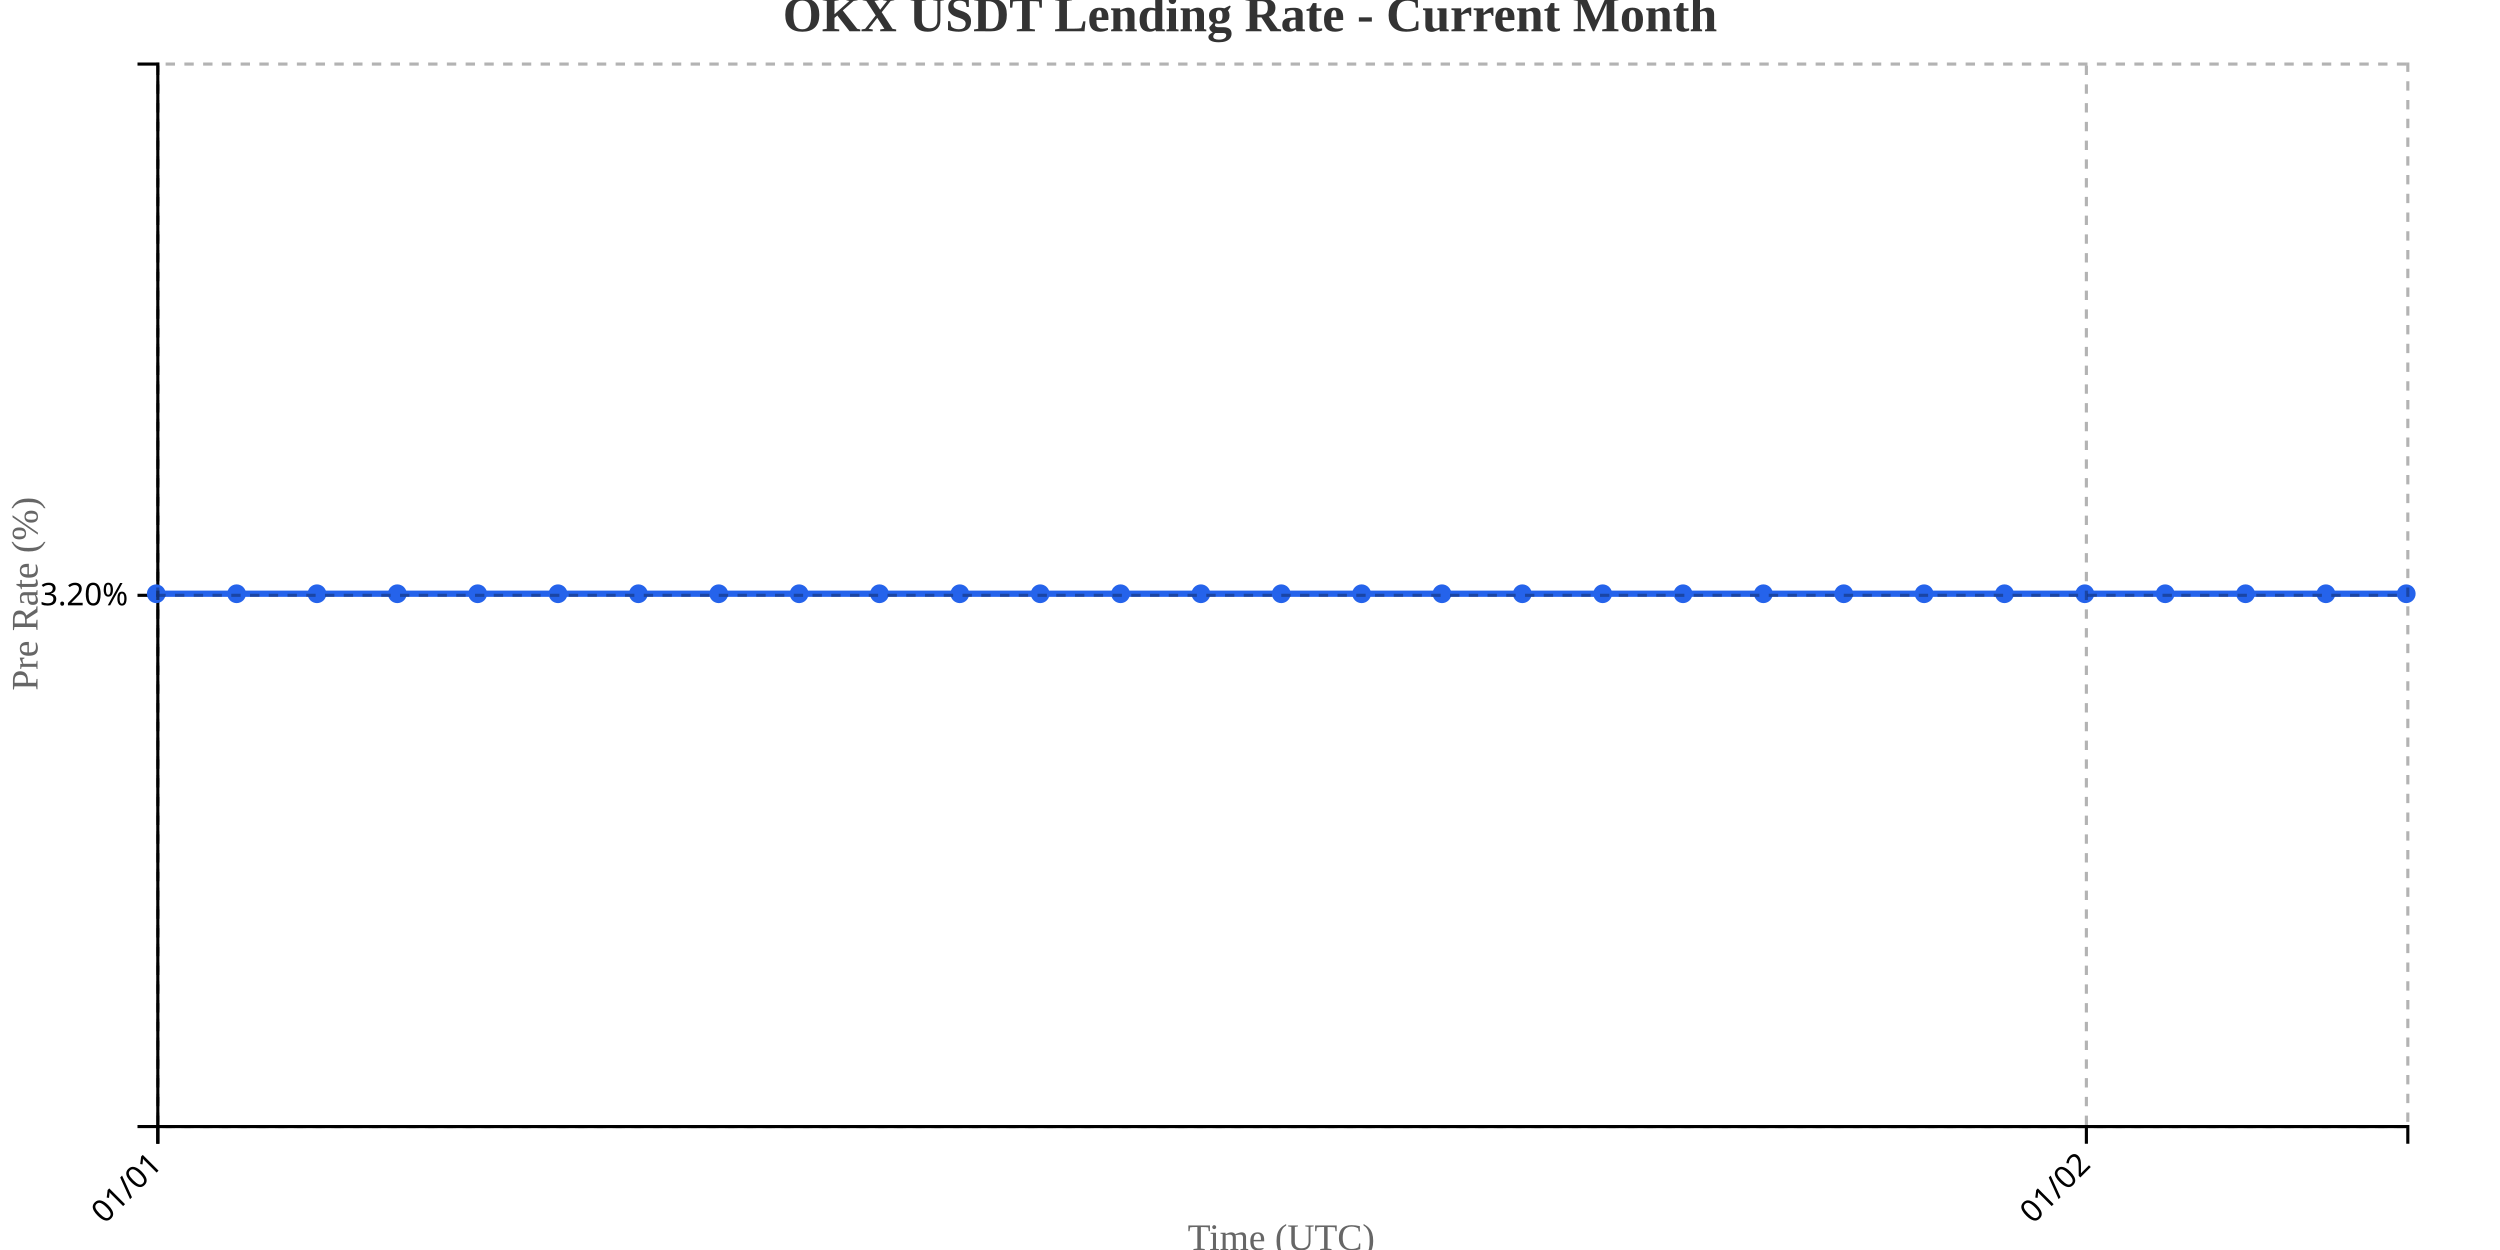
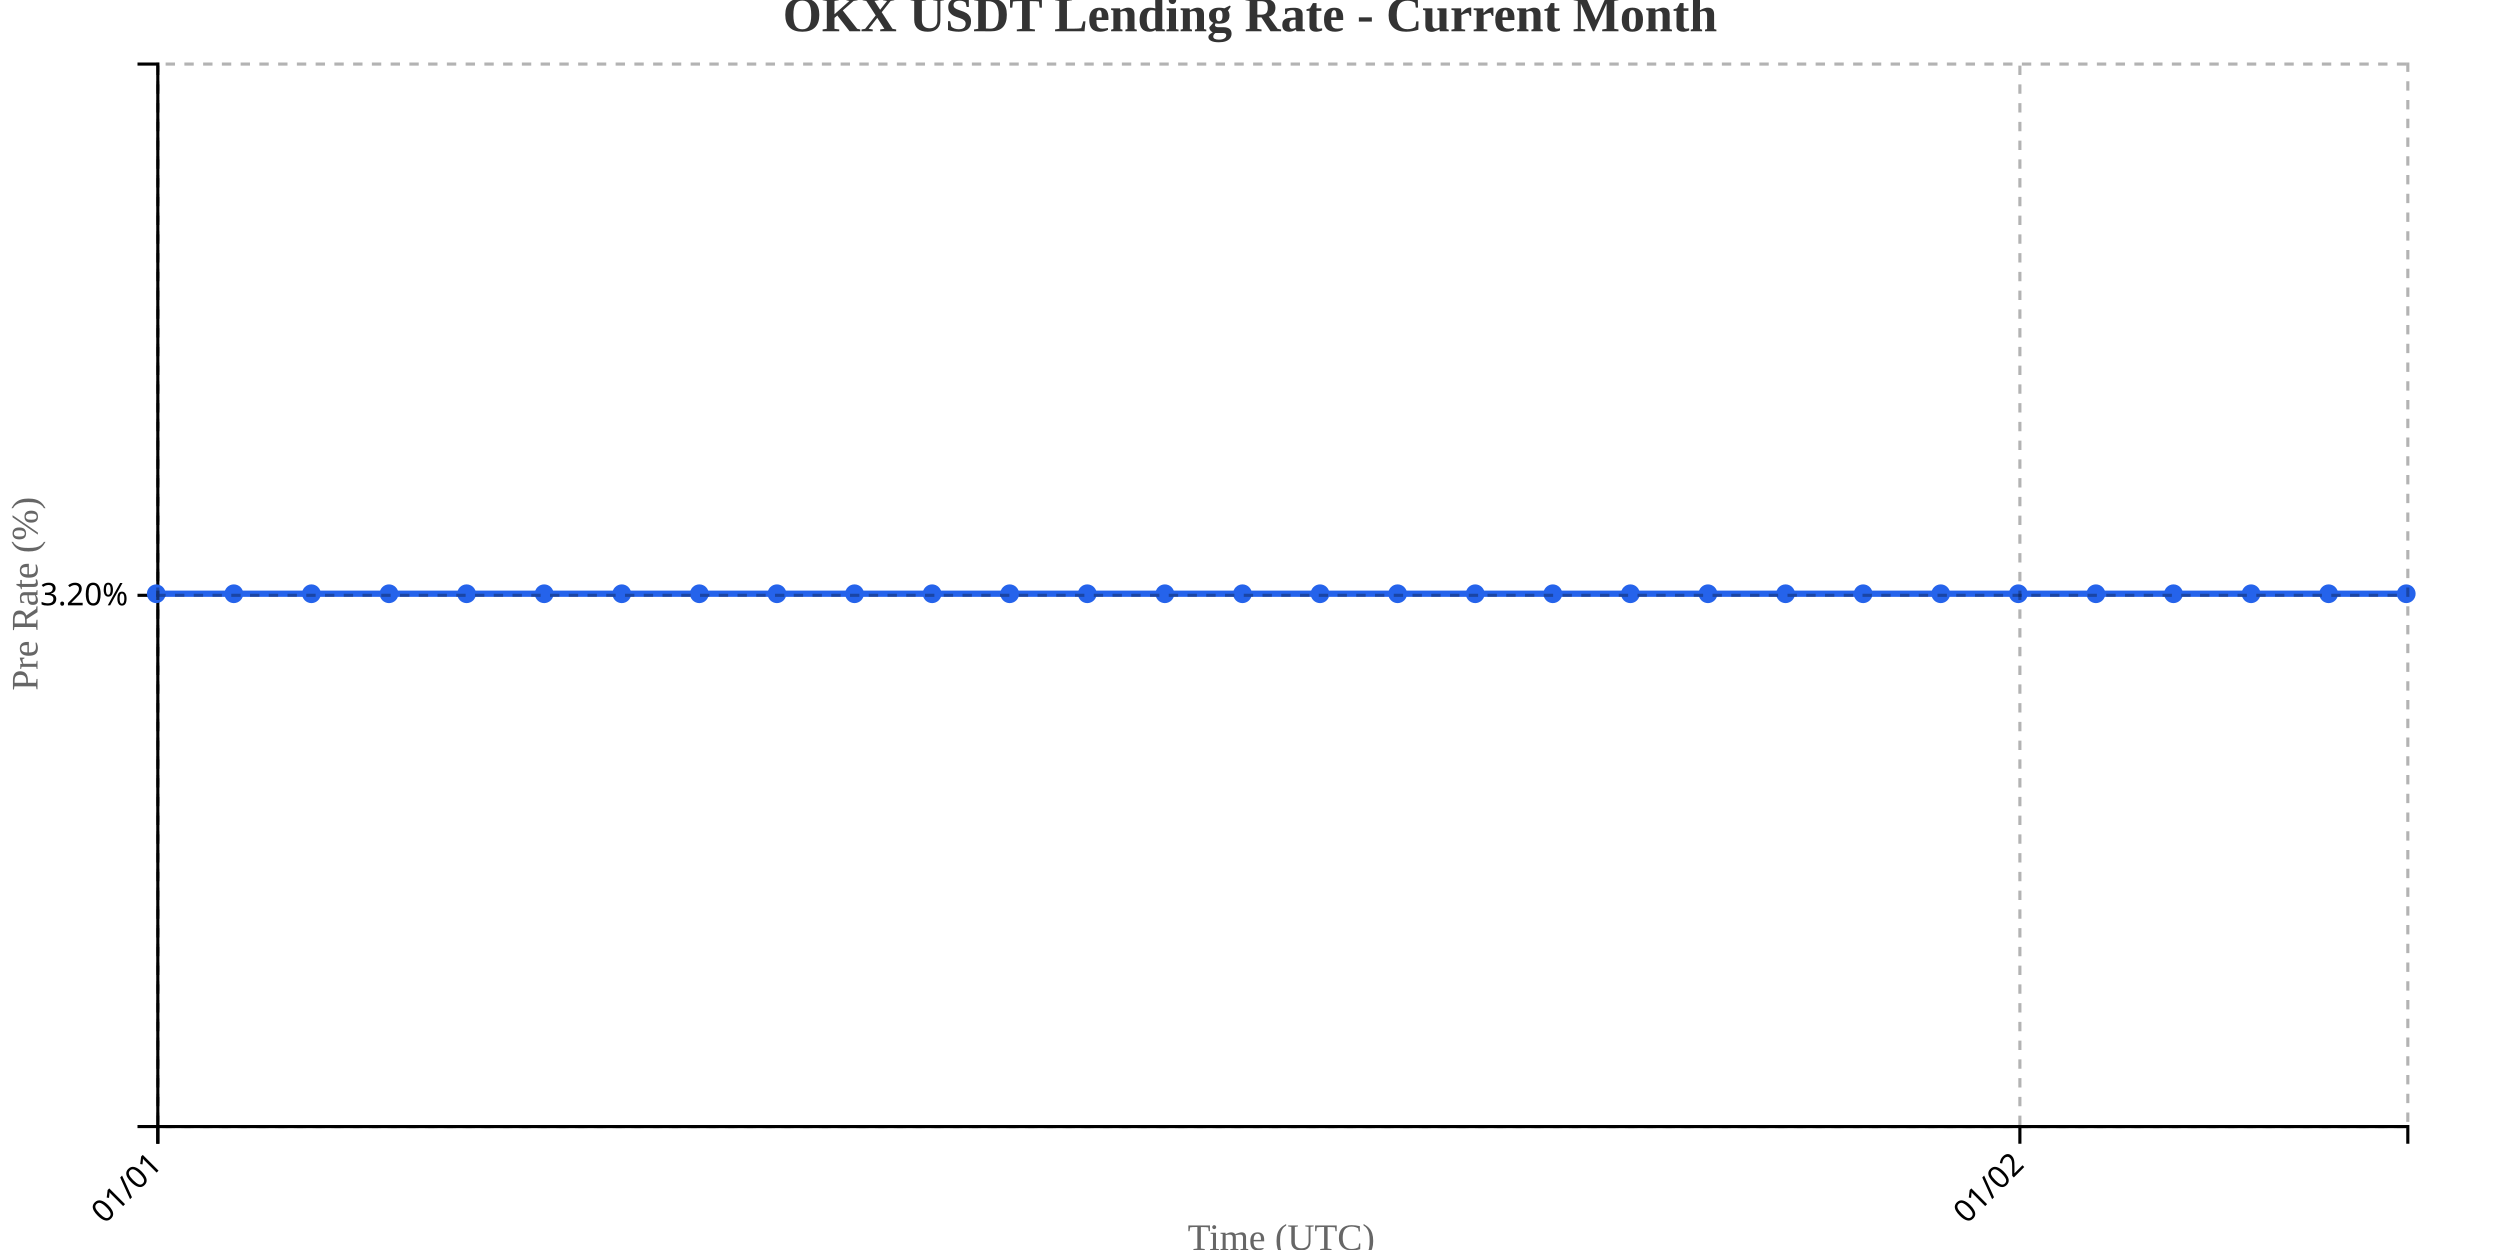
<svg xmlns="http://www.w3.org/2000/svg" width="800" height="400">
  <g transform="translate(50,20)">
    <g transform="translate(0,340)" fill="none" font-size="10" font-family="sans-serif" text-anchor="middle">
      <path class="domain" stroke="currentColor" d="M0.5,6V0.5H720.5V6" />
      <g class="tick" opacity="1" transform="translate(0.5,0)">
        <line stroke="currentColor" y2="6" />
        <text fill="currentColor" y="9" dy=".15em" style="text-anchor: end;" dx="-.8em" transform="rotate(-45)">01/01</text>
      </g>
-       <g class="tick" opacity="1" transform="translate(617.6429,0)">
+       <g class="tick" opacity="1" transform="translate(596.3621,0)">
        <line stroke="currentColor" y2="6" />
        <text fill="currentColor" y="9" dy=".15em" style="text-anchor: end;" dx="-.8em" transform="rotate(-45)">01/02</text>
      </g>
    </g>
    <g fill="none" font-size="10" font-family="sans-serif" text-anchor="end">
      <path class="domain" stroke="currentColor" d="M-6,340.5H0.5V0.5H-6" />
      <g class="tick" opacity="1" transform="translate(0,170.5)">
        <line stroke="currentColor" x2="-6" />
        <text fill="currentColor" x="-9" dy="0.32em">3.20%</text>
      </g>
    </g>
    <text transform="rotate(-90)" y="-50" x="-170" dy="1em" style="text-anchor: middle; font-size: 12px; fill: #666;">Pre Rate (%)</text>
    <text transform="translate(360, 380)" style="text-anchor: middle; font-size: 12px; fill: #666;">Time (UTC)</text>
-     <path fill="none" stroke="#2563eb" stroke-width="2" d="M0,170C8.571,170,17.143,170,25.714,170C34.286,170,42.857,170,51.429,170C60,170,68.571,170,77.143,170C85.714,170,94.286,170,102.857,170C111.429,170,120,170,128.571,170C137.143,170,145.714,170,154.286,170C162.857,170,171.429,170,180,170C188.571,170,197.143,170,205.714,170C214.286,170,222.857,170,231.429,170C240,170,248.571,170,257.143,170C265.714,170,274.286,170,282.857,170C291.429,170,300,170,308.571,170C317.143,170,325.714,170,334.286,170C342.857,170,351.429,170,360,170C368.571,170,377.143,170,385.714,170C394.286,170,402.857,170,411.429,170C420,170,428.571,170,437.143,170C445.714,170,454.286,170,462.857,170C471.429,170,480,170,488.571,170C497.143,170,505.714,170,514.286,170C522.857,170,531.429,170,540,170C548.571,170,557.143,170,565.714,170C574.286,170,582.857,170,591.429,170C600,170,608.571,170,617.143,170C625.714,170,634.286,170,642.857,170C651.429,170,660,170,668.571,170C677.143,170,685.714,170,694.286,170C702.857,170,711.429,170,720,170" />
+     <path fill="none" stroke="#2563eb" stroke-width="2" d="M0,170C8.276,170,16.552,170,24.828,170C33.103,170,41.379,170,49.655,170C57.931,170,66.207,170,74.483,170C82.759,170,91.034,170,99.31,170C107.586,170,115.862,170,124.138,170C132.414,170,140.69,170,148.966,170C157.241,170,165.517,170,173.793,170C182.069,170,190.345,170,198.621,170C206.897,170,215.172,170,223.448,170C231.724,170,240,170,248.276,170C256.552,170,264.828,170,273.103,170C281.379,170,289.655,170,297.931,170C306.207,170,314.483,170,322.759,170C331.034,170,339.31,170,347.586,170C355.862,170,364.138,170,372.414,170C380.69,170,388.966,170,397.241,170C405.517,170,413.793,170,422.069,170C430.345,170,438.621,170,446.897,170C455.172,170,463.448,170,471.724,170C480,170,488.276,170,496.552,170C504.828,170,513.103,170,521.379,170C529.655,170,537.931,170,546.207,170C554.483,170,562.759,170,571.034,170C579.31,170,587.586,170,595.862,170C604.138,170,612.414,170,620.69,170C628.966,170,637.241,170,645.517,170C653.793,170,662.069,170,670.345,170C678.621,170,686.897,170,695.172,170C703.448,170,711.724,170,720,170" />
    <circle class="dot" cx="0" cy="170" r="3" fill="#2563eb" />
-     <circle class="dot" cx="25.714" cy="170" r="3" fill="#2563eb" />
-     <circle class="dot" cx="51.429" cy="170" r="3" fill="#2563eb" />
-     <circle class="dot" cx="77.143" cy="170" r="3" fill="#2563eb" />
-     <circle class="dot" cx="102.857" cy="170" r="3" fill="#2563eb" />
-     <circle class="dot" cx="128.571" cy="170" r="3" fill="#2563eb" />
-     <circle class="dot" cx="154.286" cy="170" r="3" fill="#2563eb" />
-     <circle class="dot" cx="180" cy="170" r="3" fill="#2563eb" />
-     <circle class="dot" cx="205.714" cy="170" r="3" fill="#2563eb" />
-     <circle class="dot" cx="231.429" cy="170" r="3" fill="#2563eb" />
-     <circle class="dot" cx="257.143" cy="170" r="3" fill="#2563eb" />
-     <circle class="dot" cx="282.857" cy="170" r="3" fill="#2563eb" />
-     <circle class="dot" cx="308.571" cy="170" r="3" fill="#2563eb" />
-     <circle class="dot" cx="334.286" cy="170" r="3" fill="#2563eb" />
-     <circle class="dot" cx="360" cy="170" r="3" fill="#2563eb" />
-     <circle class="dot" cx="385.714" cy="170" r="3" fill="#2563eb" />
-     <circle class="dot" cx="411.429" cy="170" r="3" fill="#2563eb" />
-     <circle class="dot" cx="437.143" cy="170" r="3" fill="#2563eb" />
-     <circle class="dot" cx="462.857" cy="170" r="3" fill="#2563eb" />
-     <circle class="dot" cx="488.571" cy="170" r="3" fill="#2563eb" />
-     <circle class="dot" cx="514.286" cy="170" r="3" fill="#2563eb" />
-     <circle class="dot" cx="540" cy="170" r="3" fill="#2563eb" />
-     <circle class="dot" cx="565.714" cy="170" r="3" fill="#2563eb" />
-     <circle class="dot" cx="591.429" cy="170" r="3" fill="#2563eb" />
-     <circle class="dot" cx="617.143" cy="170" r="3" fill="#2563eb" />
-     <circle class="dot" cx="642.857" cy="170" r="3" fill="#2563eb" />
-     <circle class="dot" cx="668.571" cy="170" r="3" fill="#2563eb" />
-     <circle class="dot" cx="694.286" cy="170" r="3" fill="#2563eb" />
+     <circle class="dot" cx="24.828" cy="170" r="3" fill="#2563eb" />
+     <circle class="dot" cx="49.655" cy="170" r="3" fill="#2563eb" />
+     <circle class="dot" cx="74.483" cy="170" r="3" fill="#2563eb" />
+     <circle class="dot" cx="99.31" cy="170" r="3" fill="#2563eb" />
+     <circle class="dot" cx="124.138" cy="170" r="3" fill="#2563eb" />
+     <circle class="dot" cx="148.966" cy="170" r="3" fill="#2563eb" />
+     <circle class="dot" cx="173.793" cy="170" r="3" fill="#2563eb" />
+     <circle class="dot" cx="198.621" cy="170" r="3" fill="#2563eb" />
+     <circle class="dot" cx="223.448" cy="170" r="3" fill="#2563eb" />
+     <circle class="dot" cx="248.276" cy="170" r="3" fill="#2563eb" />
+     <circle class="dot" cx="273.103" cy="170" r="3" fill="#2563eb" />
+     <circle class="dot" cx="297.931" cy="170" r="3" fill="#2563eb" />
+     <circle class="dot" cx="322.759" cy="170" r="3" fill="#2563eb" />
+     <circle class="dot" cx="347.586" cy="170" r="3" fill="#2563eb" />
+     <circle class="dot" cx="372.414" cy="170" r="3" fill="#2563eb" />
+     <circle class="dot" cx="397.241" cy="170" r="3" fill="#2563eb" />
+     <circle class="dot" cx="422.069" cy="170" r="3" fill="#2563eb" />
+     <circle class="dot" cx="446.897" cy="170" r="3" fill="#2563eb" />
+     <circle class="dot" cx="471.724" cy="170" r="3" fill="#2563eb" />
+     <circle class="dot" cx="496.552" cy="170" r="3" fill="#2563eb" />
+     <circle class="dot" cx="521.379" cy="170" r="3" fill="#2563eb" />
+     <circle class="dot" cx="546.207" cy="170" r="3" fill="#2563eb" />
+     <circle class="dot" cx="571.034" cy="170" r="3" fill="#2563eb" />
+     <circle class="dot" cx="595.862" cy="170" r="3" fill="#2563eb" />
+     <circle class="dot" cx="620.69" cy="170" r="3" fill="#2563eb" />
+     <circle class="dot" cx="645.517" cy="170" r="3" fill="#2563eb" />
+     <circle class="dot" cx="670.345" cy="170" r="3" fill="#2563eb" />
+     <circle class="dot" cx="695.172" cy="170" r="3" fill="#2563eb" />
    <circle class="dot" cx="720" cy="170" r="3" fill="#2563eb" />
    <g class="grid" transform="translate(0,340)" fill="none" font-size="10" font-family="sans-serif" text-anchor="middle" style="stroke-dasharray: 3,3; opacity: 0.3;">
      <path class="domain" stroke="currentColor" d="M0.5,-340V0.5H720.5V-340" />
      <g class="tick" opacity="1" transform="translate(0.5,0)">
        <line stroke="currentColor" y2="-340" />
        <text fill="currentColor" y="3" dy="0.71em" />
      </g>
-       <g class="tick" opacity="1" transform="translate(617.6429,0)">
+       <g class="tick" opacity="1" transform="translate(596.3621,0)">
        <line stroke="currentColor" y2="-340" />
        <text fill="currentColor" y="3" dy="0.71em" />
      </g>
    </g>
    <g class="grid" fill="none" font-size="10" font-family="sans-serif" text-anchor="end" style="stroke-dasharray: 3,3; opacity: 0.3;">
      <path class="domain" stroke="currentColor" d="M720,340.5H0.5V0.5H720" />
      <g class="tick" opacity="1" transform="translate(0,170.5)">
        <line stroke="currentColor" x2="720" />
        <text fill="currentColor" x="-3" dy="0.32em" />
      </g>
    </g>
  </g>
  <text x="400" y="10" text-anchor="middle" style="font-size: 16px; font-weight: bold; fill: #333;">OKX USDT Lending Rate - Current Month</text>
</svg>
